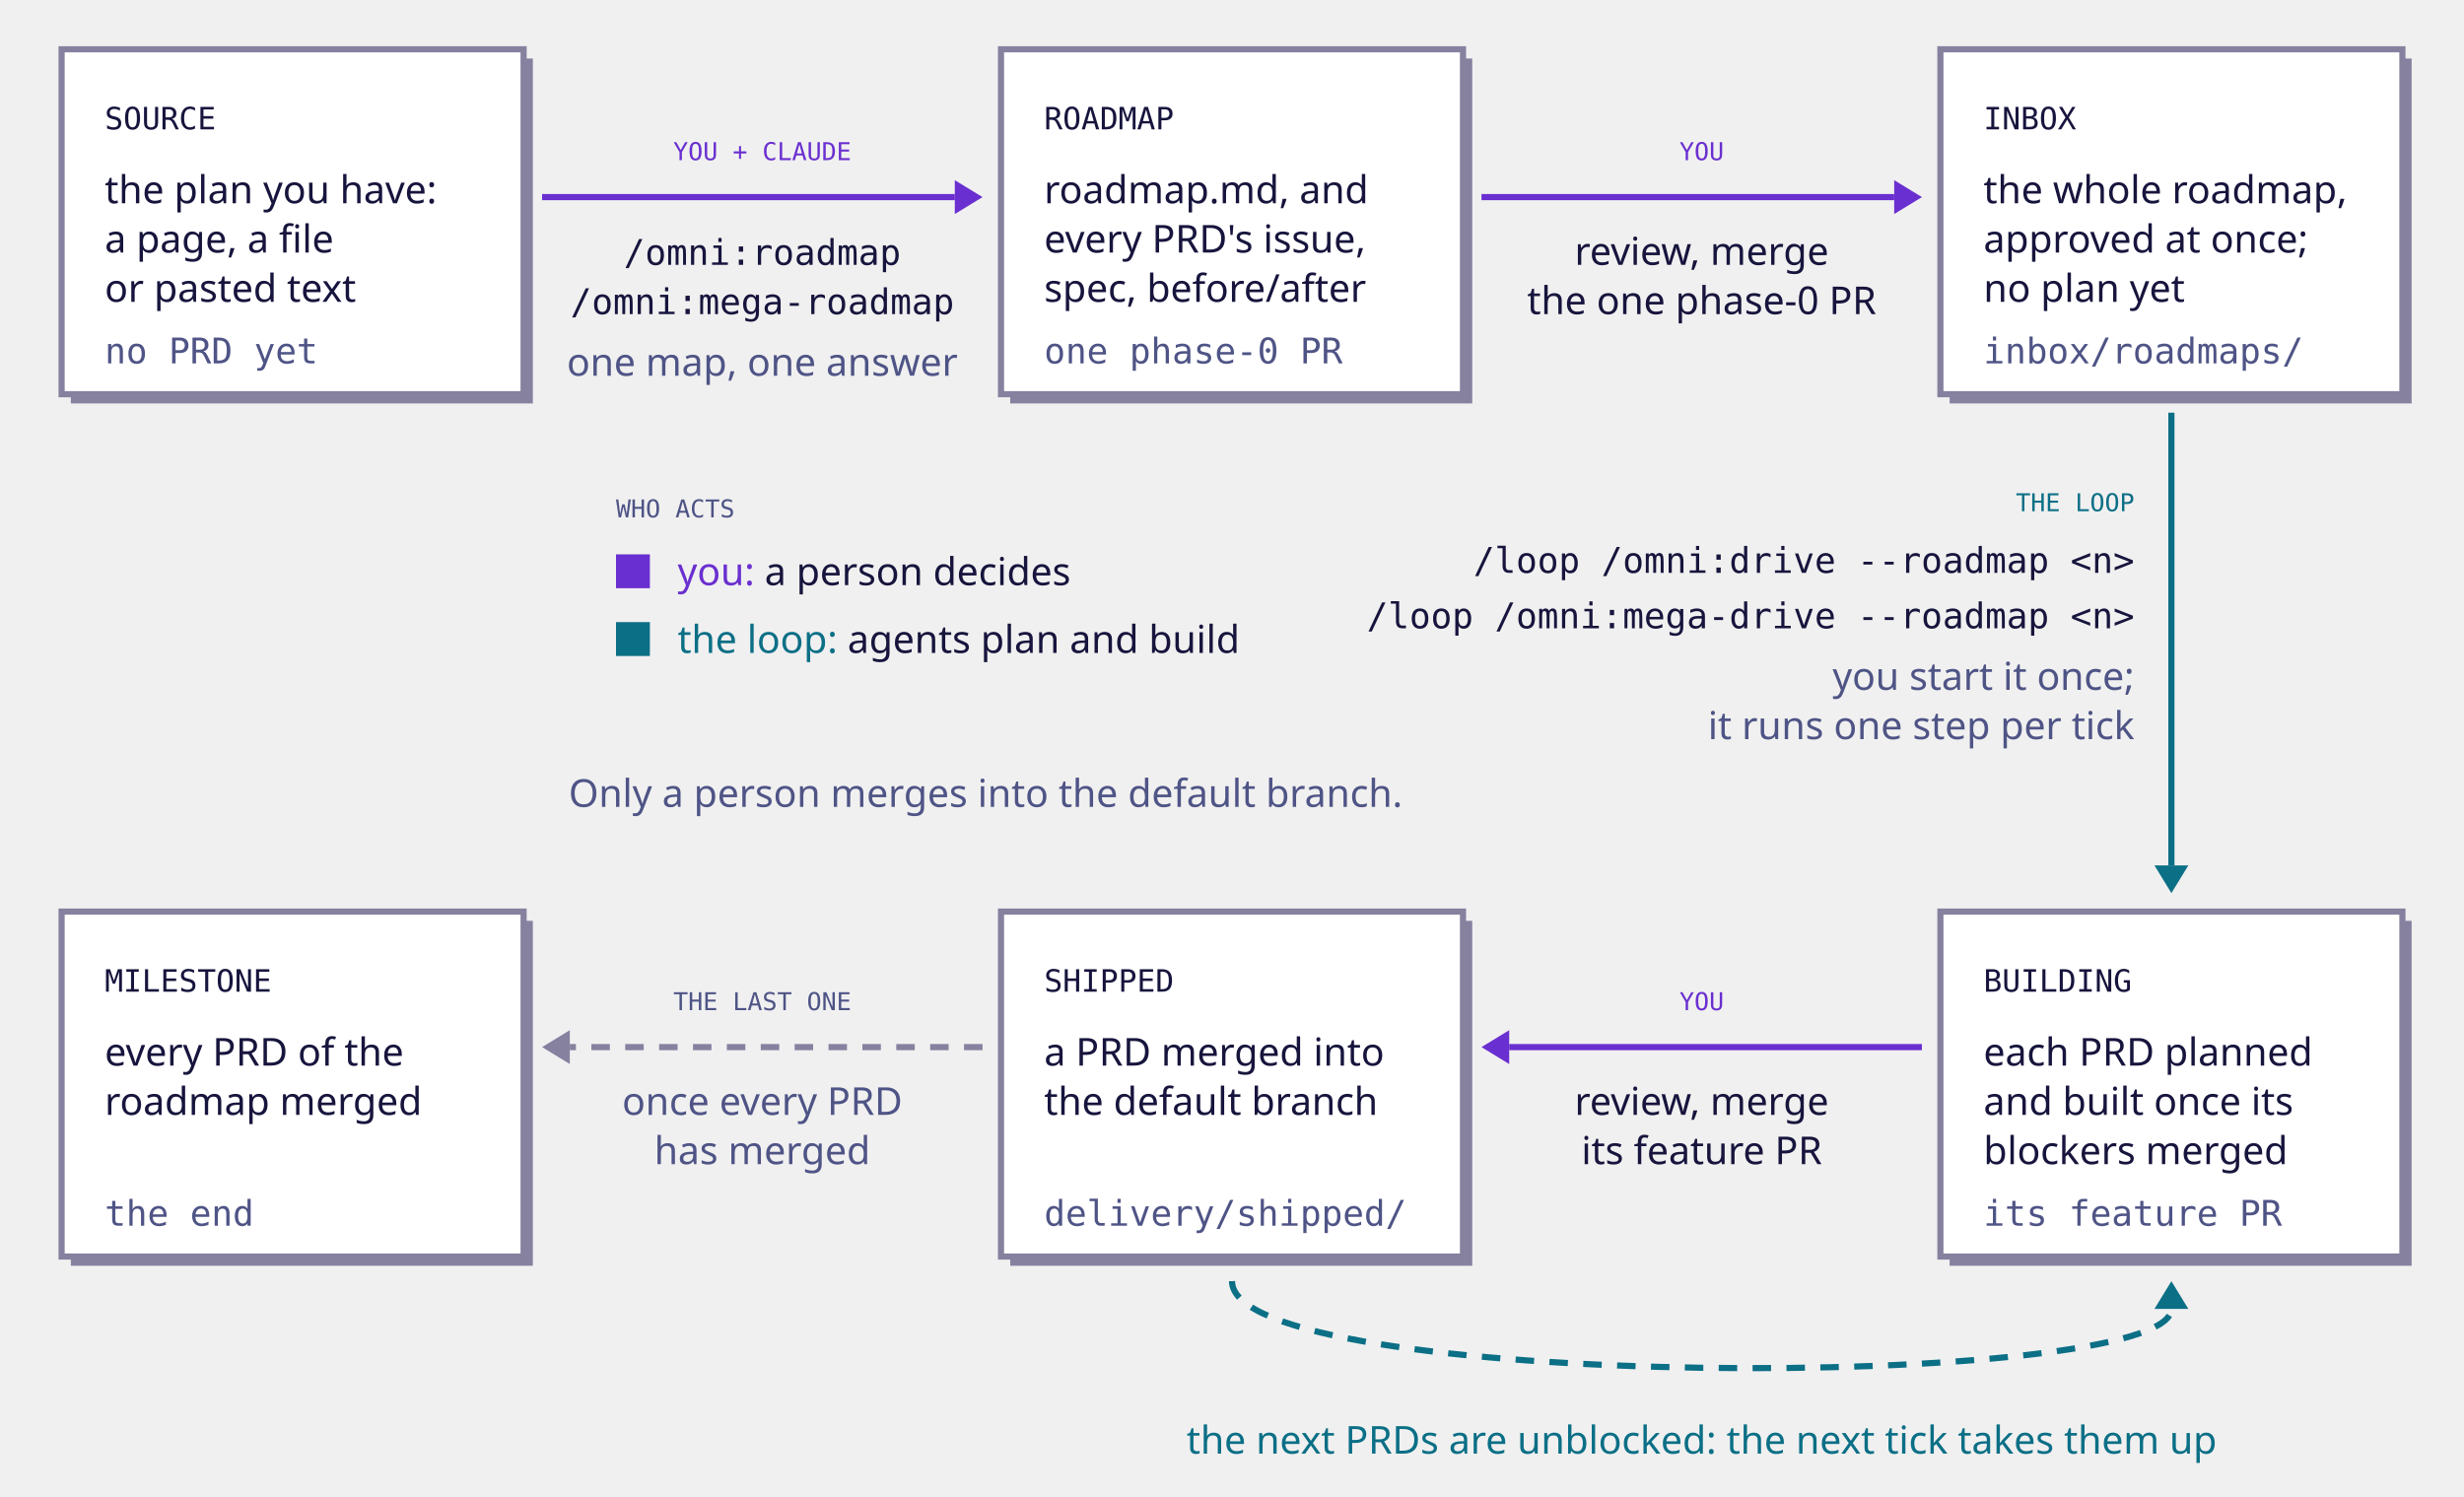
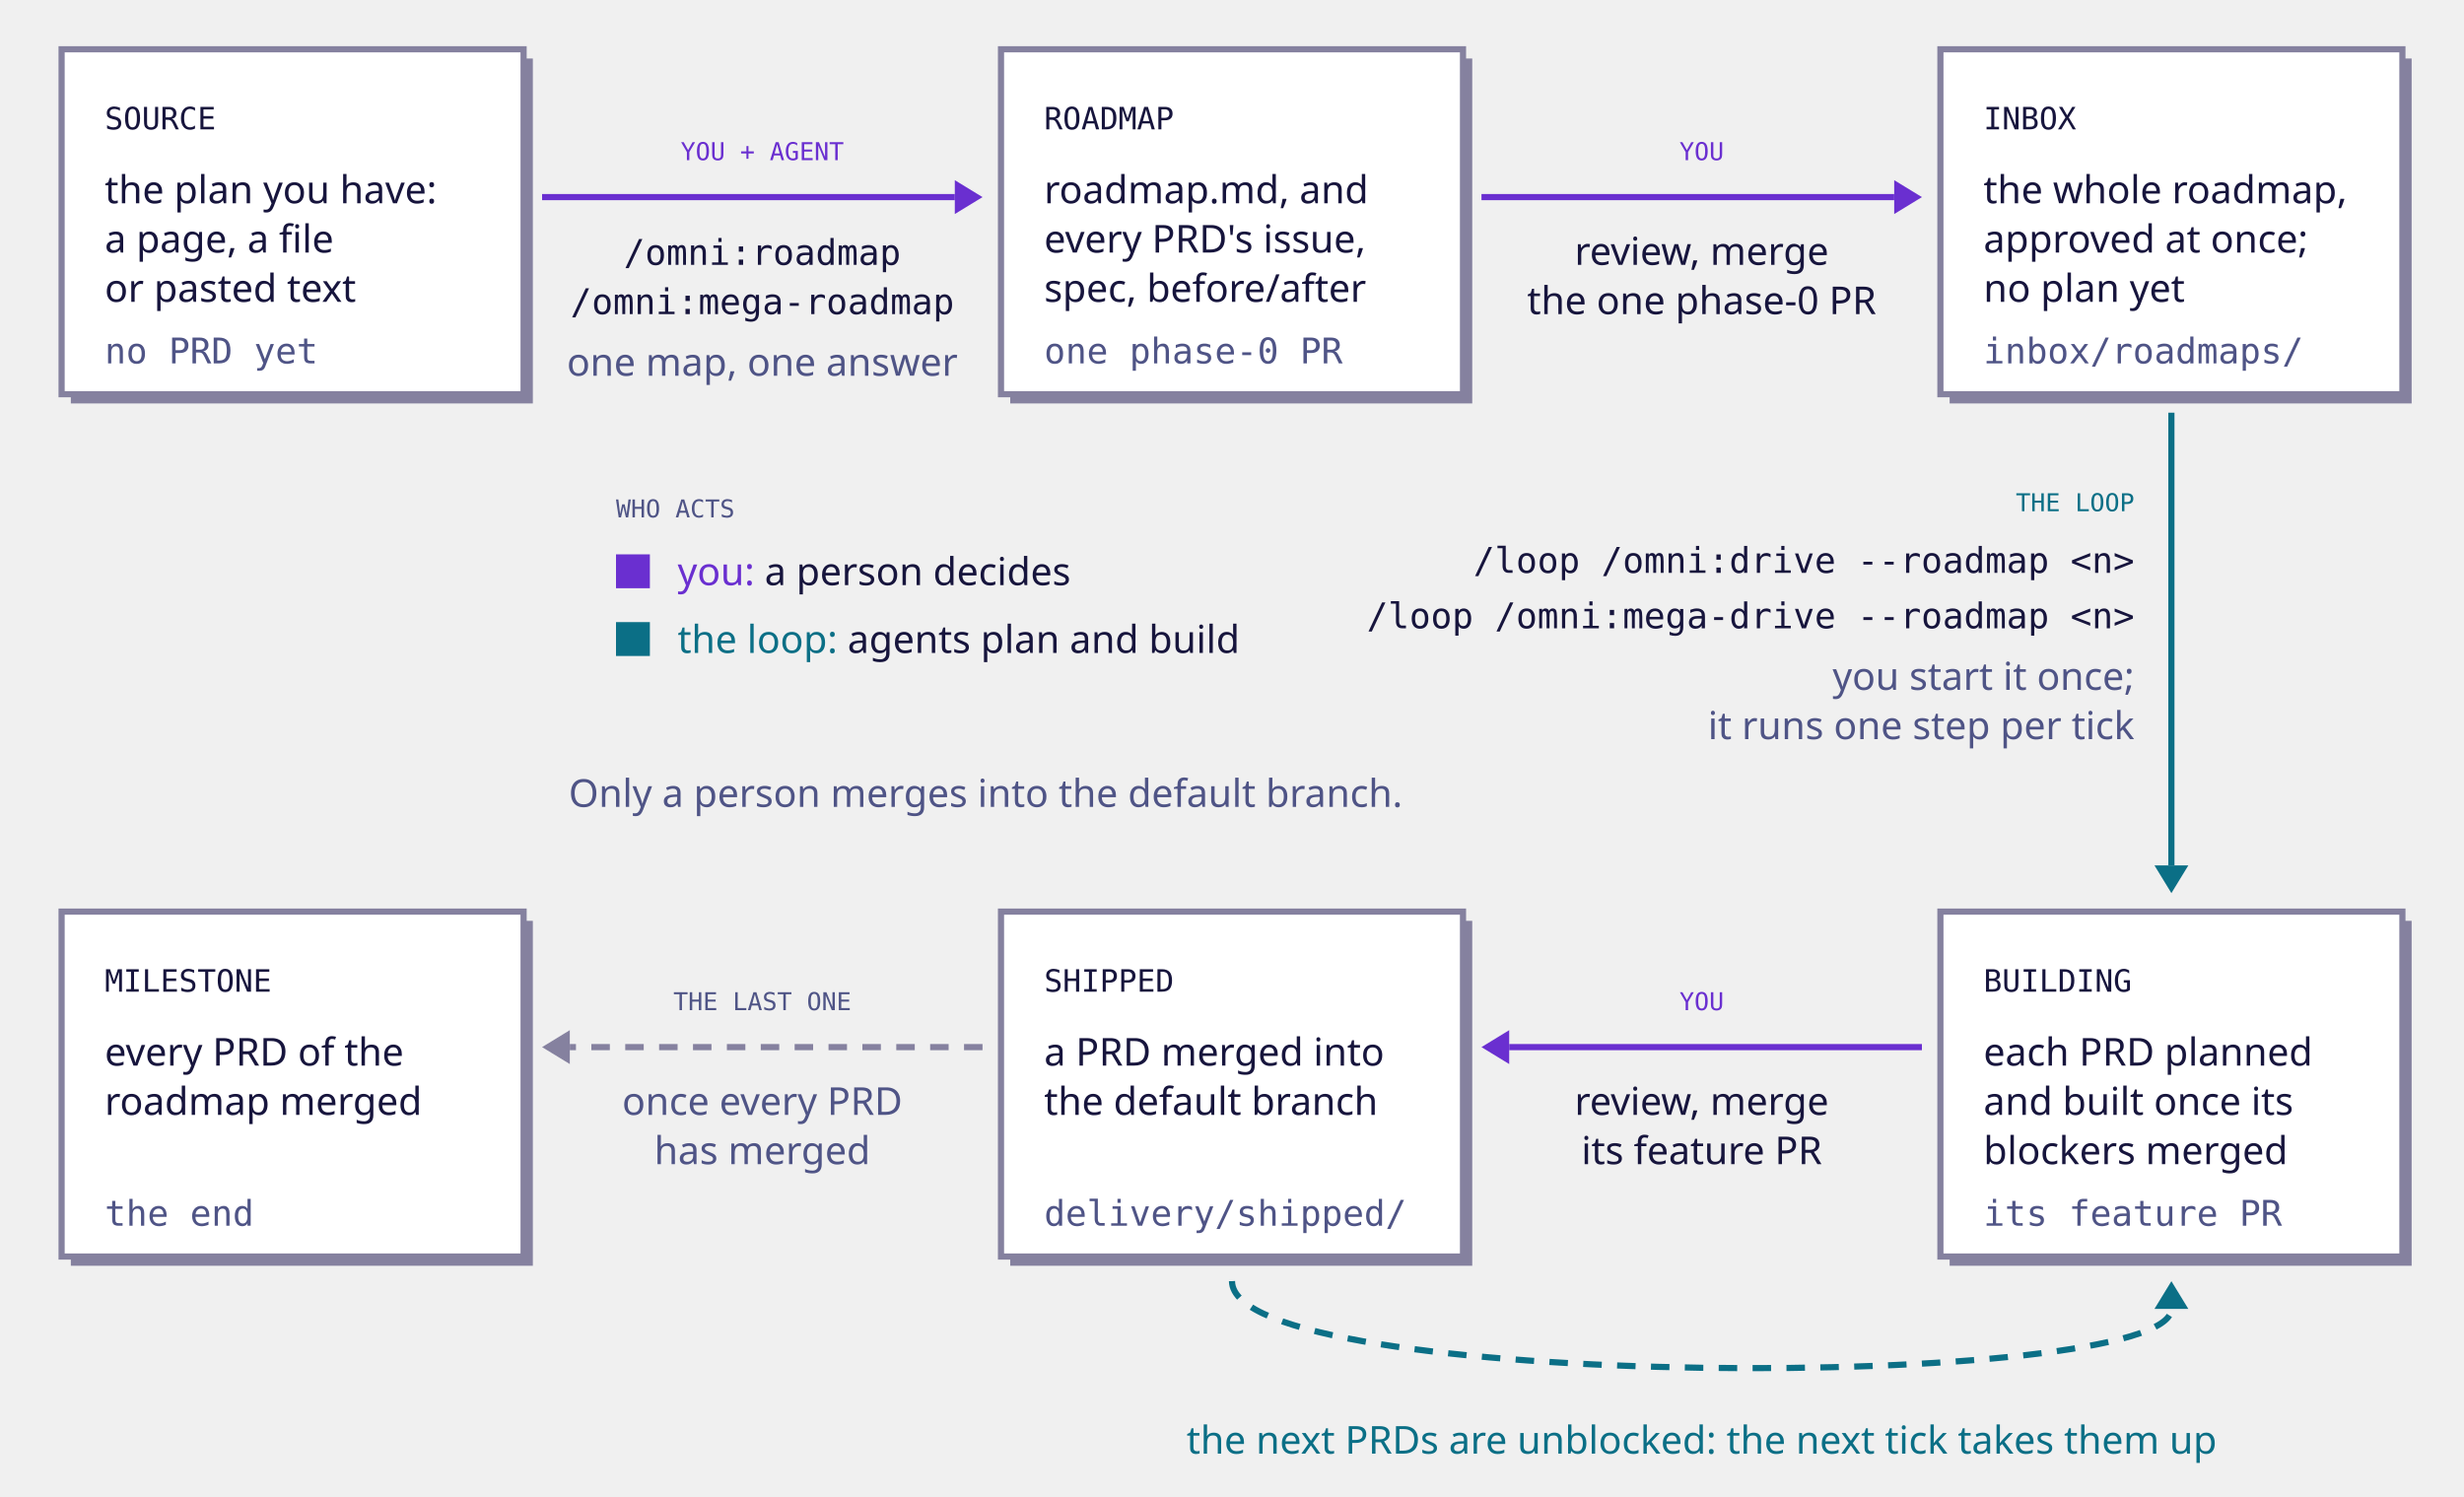
<svg xmlns="http://www.w3.org/2000/svg" viewBox="0 0 800 486" width="800" height="486">
  <style>
    svg { background: #f5f4fc; }
    text { font-family: 'Atkinson Hyperlegible Next', 'Atkinson Hyperlegible', system-ui, sans-serif; font-size: 14px; fill: #17153d; }
    .dg-px { font-family: 'Press Start 2P', ui-monospace, monospace; font-size: 10px; }
    .dg-tag { font-family: 'Press Start 2P', ui-monospace, monospace; font-size: 8px; }
    .dg-small { font-size: 12.5px; }
    .dg-code { font-family: 'JetBrains Mono', ui-monospace, monospace; font-size: 11.5px; }
    .dg-muted { fill: #4f5486; }
    .dg-box { fill: #ffffff; stroke: #85819f; stroke-width: 2; }
    .dg-shadow { fill: #85819f; }
    .dg-line { fill: none; stroke: #85819f; stroke-width: 2; }
    .dg-dash { stroke-dasharray: 6 5; }
    .dg-head { fill: #85819f; }
    .dg-edge-you { stroke: #6a2fd0; }
    .dg-key { fill: #efe7ff; stroke: #6a2fd0; }
    .dg-edge-agents { stroke: #0b6f86; }
    .dg-edge-app { stroke: #15703f; }
    .dg-you { fill: #6a2fd0; }
    .dg-agents { fill: #0b6f86; }
    .dg-app { fill: #15703f; }
    @media (prefers-color-scheme: dark) {
      svg { background: #0e0d33; }
      text { fill: #f2f4ff; }
      .dg-muted { fill: #a9aee6; }
      .dg-box { fill: #16144a; stroke: #6d6acc; }
      .dg-shadow { fill: #6d6acc; }
      .dg-line { stroke: #6d6acc; }
      .dg-head { fill: #6d6acc; }
      .dg-edge-you { stroke: #b37cff; }
      .dg-key { fill: #2a1d66; stroke: #b37cff; }
      .dg-edge-agents { stroke: #6ff0ff; }
      .dg-edge-app { stroke: #4ee08a; }
      .dg-you { fill: #b37cff; }
      .dg-agents { fill: #6ff0ff; }
      .dg-app { fill: #4ee08a; }
    }
  </style>
  <rect x="23" y="19" width="150" height="112" class="dg-shadow" />
  <rect x="20" y="16" width="150" height="112" class="dg-box" />
  <text x="34" y="42" class="dg-px">SOURCE</text>
  <text x="34" y="66" class="dg-small">the plan you have:</text>
  <text x="34" y="82" class="dg-small">a page, a file</text>
  <text x="34" y="98" class="dg-small">or pasted text</text>
  <text x="34" y="118" class="dg-code dg-muted">no PRD yet</text>
  <rect x="328" y="19" width="150" height="112" class="dg-shadow" />
  <rect x="325" y="16" width="150" height="112" class="dg-box" />
  <text x="339" y="42" class="dg-px">ROADMAP</text>
  <text x="339" y="66" class="dg-small">roadmap.md, and</text>
  <text x="339" y="82" class="dg-small">every PRD's issue,</text>
  <text x="339" y="98" class="dg-small">spec, before/after</text>
  <text x="339" y="118" class="dg-code dg-muted">one phase-0 PR</text>
  <rect x="633" y="19" width="150" height="112" class="dg-shadow" />
  <rect x="630" y="16" width="150" height="112" class="dg-box" />
  <text x="644" y="42" class="dg-px">INBOX</text>
  <text x="644" y="66" class="dg-small">the whole roadmap,</text>
  <text x="644" y="82" class="dg-small">approved at once;</text>
  <text x="644" y="98" class="dg-small">no plan yet</text>
  <text x="644" y="118" class="dg-code dg-muted">inbox/roadmaps/</text>
  <rect x="633" y="299" width="150" height="112" class="dg-shadow" />
  <rect x="630" y="296" width="150" height="112" class="dg-box" />
  <text x="644" y="322" class="dg-px">BUILDING</text>
  <text x="644" y="346" class="dg-small">each PRD planned</text>
  <text x="644" y="362" class="dg-small">and built once its</text>
  <text x="644" y="378" class="dg-small">blockers merged</text>
  <text x="644" y="398" class="dg-code dg-muted">its feature PR</text>
  <rect x="328" y="299" width="150" height="112" class="dg-shadow" />
  <rect x="325" y="296" width="150" height="112" class="dg-box" />
  <text x="339" y="322" class="dg-px">SHIPPED</text>
  <text x="339" y="346" class="dg-small">a PRD merged into</text>
  <text x="339" y="362" class="dg-small">the default branch</text>
  <text x="339" y="398" class="dg-code dg-muted">delivery/shipped/</text>
  <rect x="23" y="299" width="150" height="112" class="dg-shadow" />
  <rect x="20" y="296" width="150" height="112" class="dg-box" />
  <text x="34" y="322" class="dg-px">MILESTONE</text>
  <text x="34" y="346" class="dg-small">every PRD of the</text>
  <text x="34" y="362" class="dg-small">roadmap merged</text>
  <text x="34" y="398" class="dg-code dg-muted">the end</text>
  <path d="M176 64 L310 64" class="dg-line dg-edge-you" />
  <polygon points="319,64 310,69.5 310,58.5" class="dg-head dg-you" />
-   <text x="247.5" y="52" class="dg-tag dg-you" text-anchor="middle">YOU + CLAUDE</text>
+   <text x="247.5" y="52" class="dg-tag dg-you" text-anchor="middle">YOU + AGENT</text>
  <text x="247.5" y="86" class="dg-code" text-anchor="middle">/omni:roadmap</text>
  <text x="247.5" y="102" class="dg-code" text-anchor="middle">/omni:mega-roadmap</text>
  <text x="247.5" y="122" class="dg-small dg-muted" text-anchor="middle">one map, one answer</text>
  <path d="M481 64 L615 64" class="dg-line dg-edge-you" />
  <polygon points="624,64 615,69.5 615,58.5" class="dg-head dg-you" />
  <text x="552.5" y="52" class="dg-tag dg-you" text-anchor="middle">YOU</text>
  <text x="552.5" y="86" class="dg-small" text-anchor="middle">review, merge</text>
  <text x="552.5" y="102" class="dg-small" text-anchor="middle">the one phase-0 PR</text>
  <path d="M705 134 L705 281" class="dg-line dg-edge-agents" />
  <polygon points="705,290 699.5,281 710.5,281" class="dg-head dg-agents" />
  <text x="693" y="166" class="dg-tag dg-agents" text-anchor="end">THE LOOP</text>
  <text x="693" y="186" class="dg-code" text-anchor="end">/loop /omni:drive --roadmap &lt;n&gt;</text>
  <text x="693" y="204" class="dg-code" text-anchor="end">/loop /omni:mega-drive --roadmap &lt;n&gt;</text>
  <text x="693" y="224" class="dg-small dg-muted" text-anchor="end">you start it once;</text>
  <text x="693" y="240" class="dg-small dg-muted" text-anchor="end">it runs one step per tick</text>
  <path d="M624 340 L490 340" class="dg-line dg-edge-you" />
  <polygon points="481,340 490,334.5 490,345.5" class="dg-head dg-you" />
  <text x="552.5" y="328" class="dg-tag dg-you" text-anchor="middle">YOU</text>
  <text x="552.5" y="362" class="dg-small" text-anchor="middle">review, merge</text>
  <text x="552.5" y="378" class="dg-small" text-anchor="middle">its feature PR</text>
  <path d="M400 416 C400 452, 705 452, 705 425" class="dg-line dg-edge-agents dg-dash" />
  <polygon points="705,416 699.5,425 710.5,425" class="dg-head dg-agents" />
  <text x="552.5" y="472" class="dg-small dg-agents" text-anchor="middle">the next PRDs are unblocked: the next tick takes them up</text>
  <path d="M319 340 L185 340" class="dg-line dg-dash" />
  <polygon points="176,340 185,334.5 185,345.5" class="dg-head" />
  <text x="247.5" y="328" class="dg-tag dg-muted" text-anchor="middle">THE LAST ONE</text>
  <text x="247.5" y="362" class="dg-small dg-muted" text-anchor="middle">once every PRD</text>
  <text x="247.5" y="378" class="dg-small dg-muted" text-anchor="middle">has merged</text>
  <text x="200" y="168" class="dg-tag dg-muted">WHO ACTS</text>
  <rect x="200" y="180" width="11" height="11" class="dg-you" />
  <text x="220" y="190" class="dg-small">
    <tspan class="dg-you">you:</tspan> a person decides</text>
  <rect x="200" y="202" width="11" height="11" class="dg-agents" />
  <text x="220" y="212" class="dg-small">
    <tspan class="dg-agents">the loop:</tspan> agents plan and build</text>
  <text x="320" y="262" class="dg-small dg-muted" text-anchor="middle">Only a person merges into the default branch.</text>
</svg>
